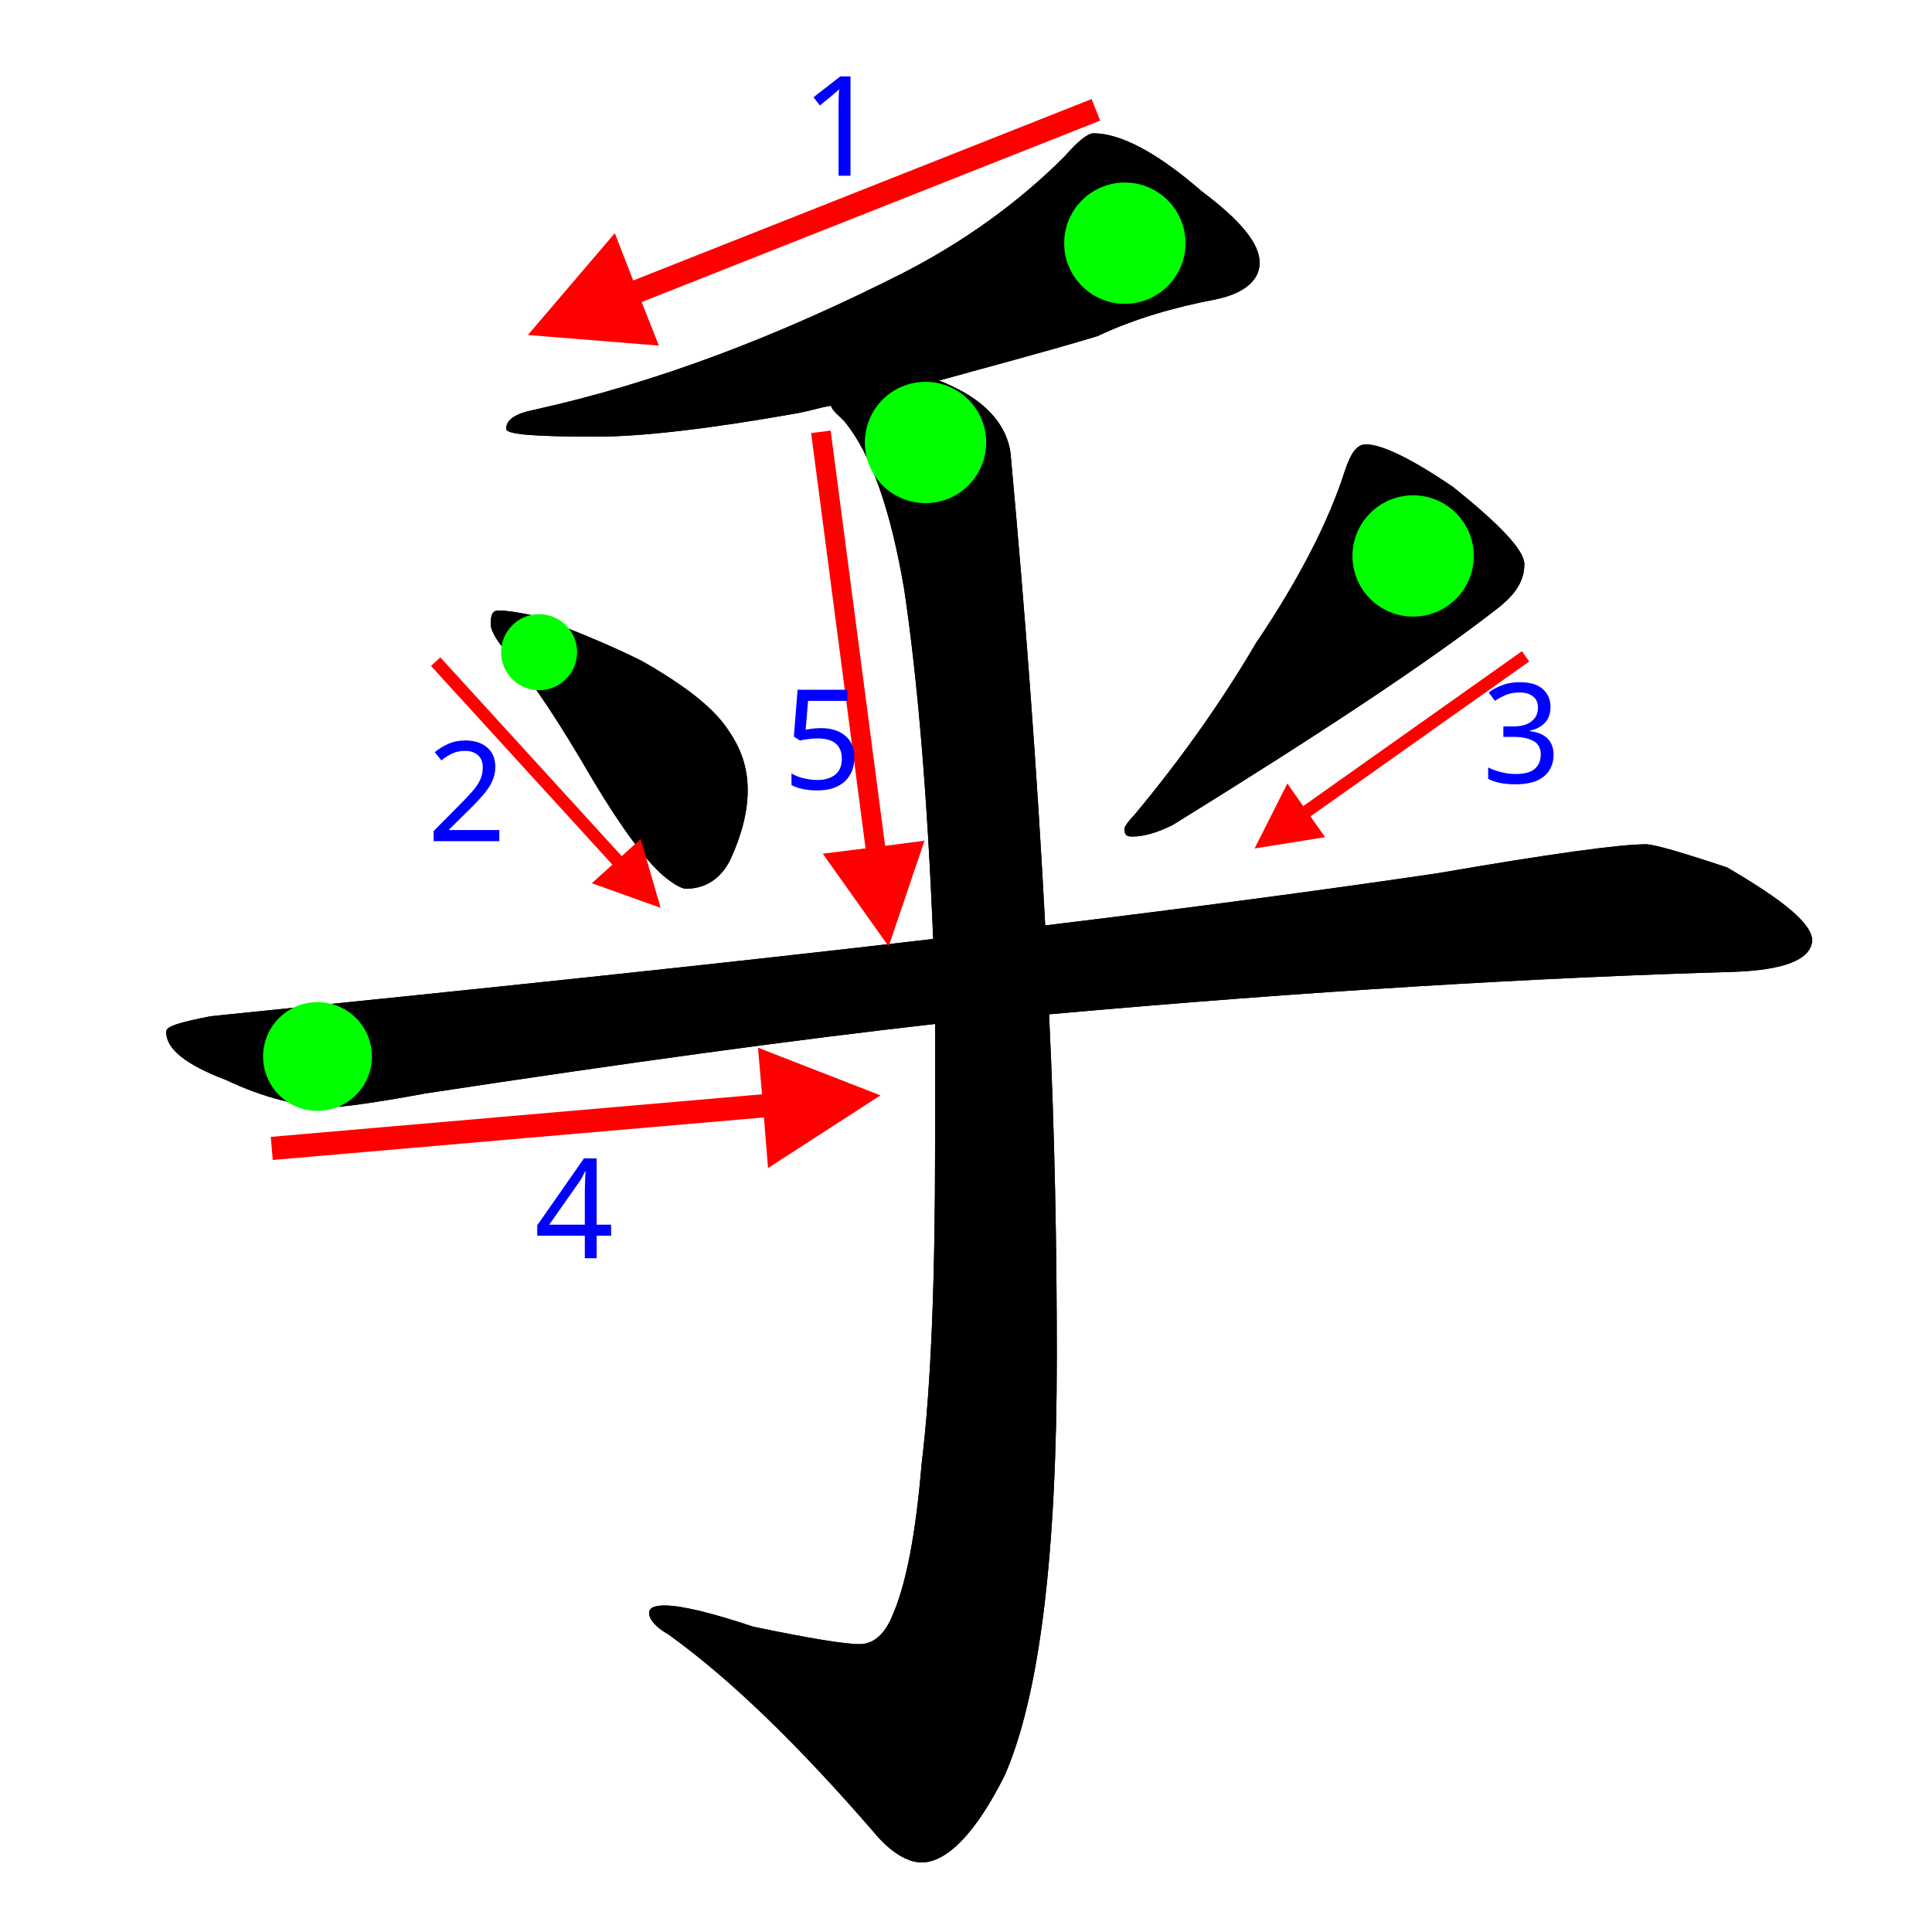
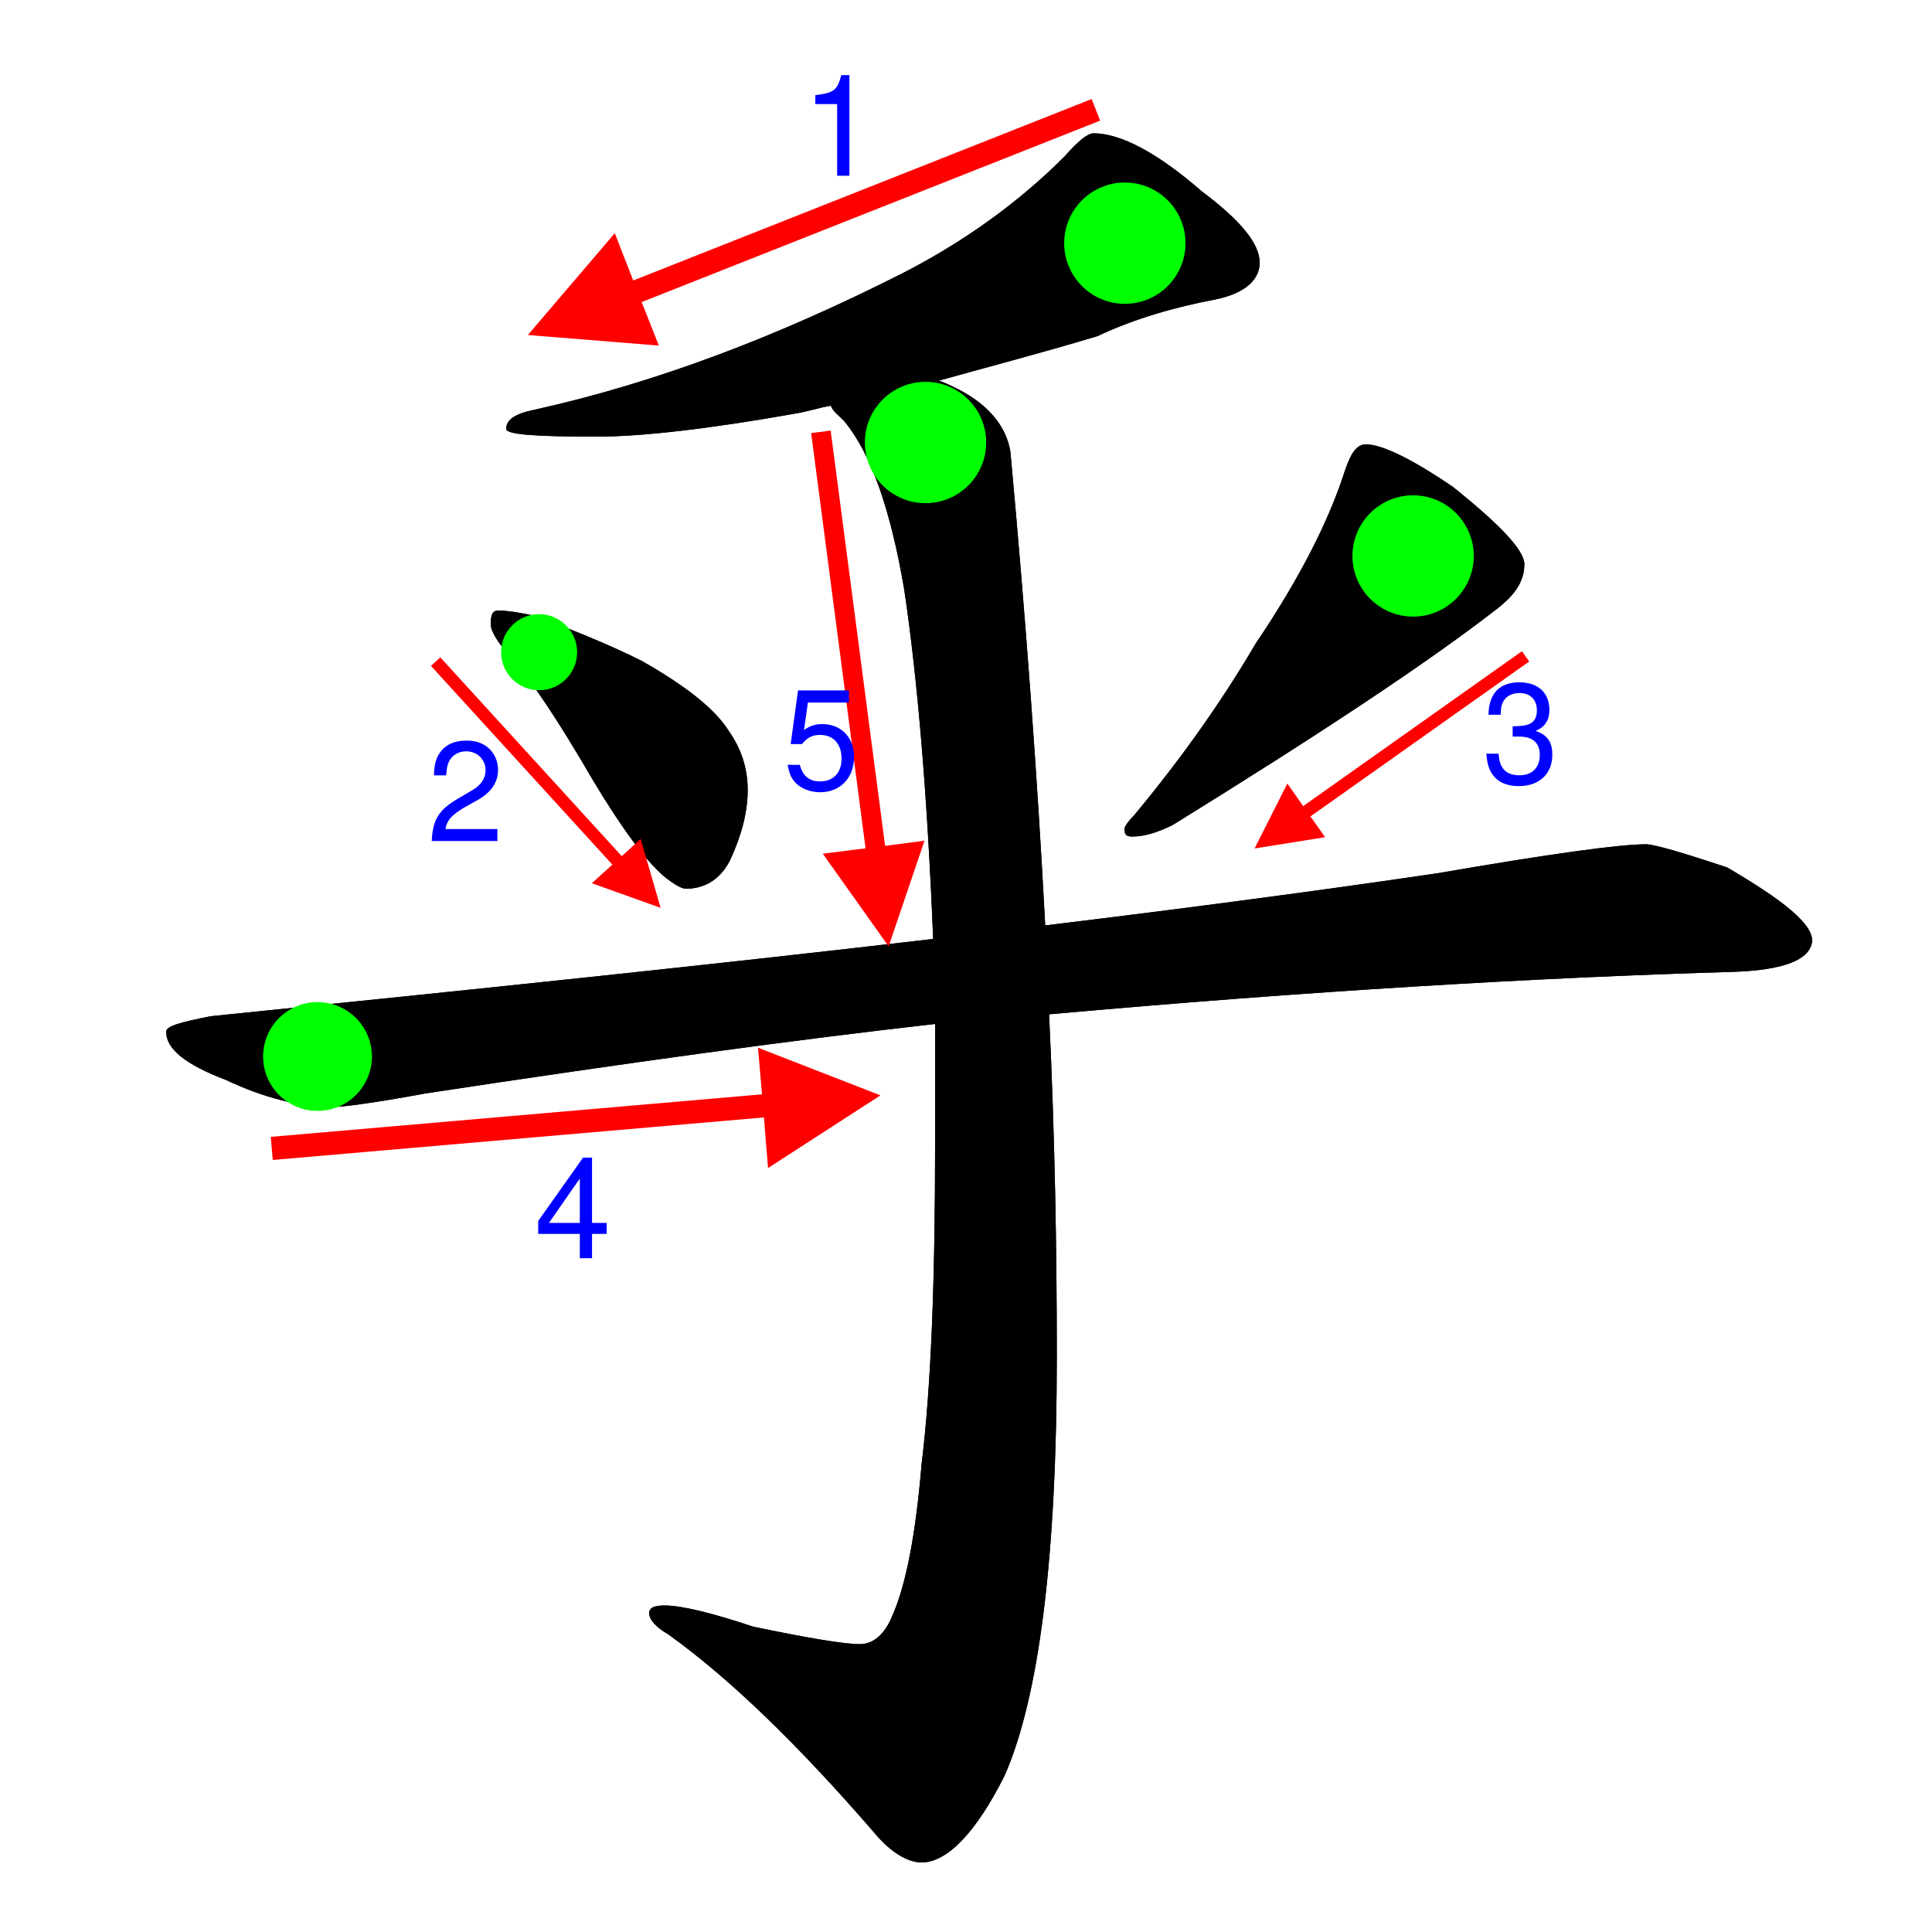
<svg xmlns="http://www.w3.org/2000/svg" version="1.1" id="Layer_1" x="0px" y="0px" width="1000px" height="1000px" viewBox="0 0 1000 1000" enable-background="new 0 0 1000 1000" xml:space="preserve">
  <g id="Layer_1_1_">
    <path id="glyph" d="M566,69c14,0,33,10,56,30c20,15,30,27,30,37c0,9-8,16-23,19c-21,4-42,10-61,19c-30,9-57,16-82,23c3,1,7,3,11,5   c15,8,24,19,26,32c8,87,14,169,18,245c74-9,142-18,203-27c58-10,94-15,108-15c4,0,18,4,42,12c29,17,44,29,44,38c-1,10-15,15-40,16   c-103,3-221,10-355,22c3,63,4,122,4,177c0,103-9,176-27,217c-15,30-30,45-43,45c-7,0-16-5-25-16c-39-45-74-79-106-102   c-7-4-10-8-10-11s3-4,8-4c9,0,25,4,46,11c29,6,47,9,55,9c7,0,13-5,17-15c7-16,12-42,15-78c5-41,7-96,7-165c0-22,0-43,0-63   c-71,8-159,20-264,36c-27,5-43,7-48,7c-17,0-36-5-55-14c-21-8-31-16-31-25c0-3,8-5,23-8c138-14,263-27,374-40c-3-74-8-134-15-181   c-7-41-17-70-31-87c-3-3-6-5-7-8c-6,1-12,3-18,4c-45,8-80,12-103,12c-31,0-47-1-47-4c0-5,5-8,15-10c63-14,126-38,191-71   c31-16,59-36,83-60C558,73,563,69,566,69 M258,316c4,0,11,1,20,3c18,7,36,14,54,23c23,13,38,25,45,36c7,10,10,20,10,31s-3,23-9,36   c-5,10-13,15-23,15c-2,0-6-2-12-7c-9-8-21-24-36-49c-18-31-32-52-42-63c-7-8-11-14-11-18C254,318,255,316,258,316 M707,230   c8,0,23,7,45,22c25,20,37,33,37,40c0,9-5,16-14,23c-36,28-92,65-168,112c-8,4-15,6-21,6c-3,0-4-1-4-4c0-1,2-4,5-7   c25-30,46-60,63-89c23-34,38-64,46-89C699,235,702,230,707,230z" />
  </g>
  <g id="Layer_2">
    <path id="Stroke" d="M566,69c14,0,33,10,56,30c20,15,30,27,30,37c0,9-8,16-23,19c-21,4-42,10-61,19c-30,9-57,16-82,23l-56,13   c-6,1-12,3-18,4c-45,8-80,12-103,12c-31,0-47-1-47-4c0-5,5-8,15-10c63-14,126-38,191-71c31-16,59-36,83-60C558,73,563,69,566,69" />
    <circle id="Start_Mark" fill="#00FF00" cx="582.216" cy="125.863" r="31.395" />
    <polyline id="Arrow" fill="#FF0000" stroke="#FF0000" stroke-width="12" points="567.229,56.855 324.342,152.98 316.264,132.214    285.411,168.363 331.906,172.122 324.342,152.98  " />
-     <text transform="matrix(1 0 0 1 414.6592 90.9482)" fill="#0000FF" font-family="'Helvitica'" font-size="72">1</text>
+     <text transform="matrix(1 0 0 1 414.6592 90.9482)" fill="#0000FF" font-family="'Helvetica'" font-size="72">1</text>
  </g>
  <g id="Layer_3">
    <path id="Stroke_2_" d="M258,316c4,0,11,1,20,3c18,7,36,14,54,23c23,13,38,25,45,36c7,10,10,20,10,31s-3,23-9,36c-5,10-13,15-23,15   c-2,0-6-2-12-7c-9-8-21-24-36-49c-18-31-32-52-42-63c-7-8-11-14-11-18C254,318,255,316,258,316" />
    <circle id="Start_Mark_2_" fill="#00FF00" cx="279.042" cy="337.577" r="19.68" />
    <polyline id="Arrow_2_" fill="#FF0000" stroke="#FF0000" stroke-width="6.55" points="225.491,342.46 321.613,447.768    312.583,455.915 337.008,464.652 329.915,440.199 321.613,447.768  " />
-     <text transform="matrix(1 0 0 1 221.0088 435.3926)" fill="#0000FF" font-family="'Helvitica'" font-size="72">2</text>
+     <text transform="matrix(1 0 0 1 221.0088 435.3926)" fill="#0000FF" font-family="'Helvetica'" font-size="72">2</text>
  </g>
  <g id="Layer_4_1_">
    <path id="Stroke_3_" d="M707,230c8,0,23,7,45,22c25,20,37,33,37,40c0,9-5,16-14,23c-36,28-92,65-168,112c-8,4-15,6-21,6   c-3,0-4-1-4-4c0-1,2-4,5-7c25-30,46-60,63-89c23-34,38-64,46-89C699,235,702,230,707,230z" />
    <circle id="Start_Mark_3_" fill="#00FF00" cx="731.423" cy="287.768" r="31.395" />
    <polyline id="Arrow_3_" fill="#FF0000" stroke="#FF0000" stroke-width="6.524" points="789.634,339.733 673.736,421.798    666.794,411.872 655.156,434.94 680.197,430.934 673.736,421.798  " />
-     <text transform="matrix(1 0 0 1 767.041 405.2334)" fill="#0000FF" font-family="'Helvitica'" font-size="72">3</text>
+     <text transform="matrix(1 0 0 1 767.041 405.2334)" fill="#0000FF" font-family="'Helvetica'" font-size="72">3</text>
  </g>
  <g id="Layer_5_1_">
    <path id="Stroke_4_" d="M484,530c-71,8-159,20-264,36c-27,5-43,7-48,7c-17,0-36-5-55-14c-21-8-31-16-31-25c0-3,8-5,23-8   c138-14,263-27,374-40l58-7c74-9,142-18,203-27c58-10,94-15,108-15c4,0,18,4,42,12c29,17,44,29,44,38c-1,10-15,15-40,16   c-103,3-221,10-355,22L484,530z" />
    <circle id="Start_Mark_4_" fill="#00FF00" cx="164.343" cy="546.845" r="28.155" />
    <polyline id="Arrow_4_" fill="#FF0000" stroke="#FF0000" stroke-width="12" points="140.666,594.421 400.908,571.88    402.701,594.09 442.614,568.29 399.145,551.373 400.908,571.88  " />
-     <text transform="matrix(1 0 0 1 276.564 651.2656)" fill="#0000FF" font-family="'Helvitica'" font-size="72">4</text>
+     <text transform="matrix(1 0 0 1 276.564 651.2656)" fill="#0000FF" font-family="'Helvetica'" font-size="72">4</text>
  </g>
  <g id="Layer_6_1_">
    <path id="Stroke_1_" d="M483,486c-3-74-8-134-15-181c-7-41-17-70-31-87c-3-3,1.5,1.563-7-8c-48.183-46.071,56-13,56-13   c3,1,7,3,11,5c15,8,24,19,26,32c8,87,14,169,18,245l2,46c3,63,4,122,4,177c0,103-9,176-27,217c-15,30-30,45-43,45c-7,0-16-5-25-16   c-39-45-74-79-106-102c-7-4-10-8-10-11s3-4,8-4c9,0,25,4,46,11c29,6,47,9,55,9c7,0,13-5,17-15c7-16,12-42,15-78c5-41,7-96,7-165   c0-22,0-43,0-63L483,486z" />
    <circle id="Start_Mark_1_" fill="#00FF00" cx="479.042" cy="229.037" r="31.395" />
    <polyline id="Arrow_1_" fill="#FF0000" stroke="#FF0000" stroke-width="10.193" points="424.895,223.51 453.73,443.519    434.95,445.869 458.333,478.777 471.067,441.256 453.73,443.519  " />
-     <text transform="matrix(1 0 0 1 405.1357 408.4082)" fill="#0000FF" font-family="'Helvitica'" font-size="72">5</text>
+     <text transform="matrix(1 0 0 1 405.1357 408.4082)" fill="#0000FF" font-family="'Helvetica'" font-size="72">5</text>
  </g>
</svg>
